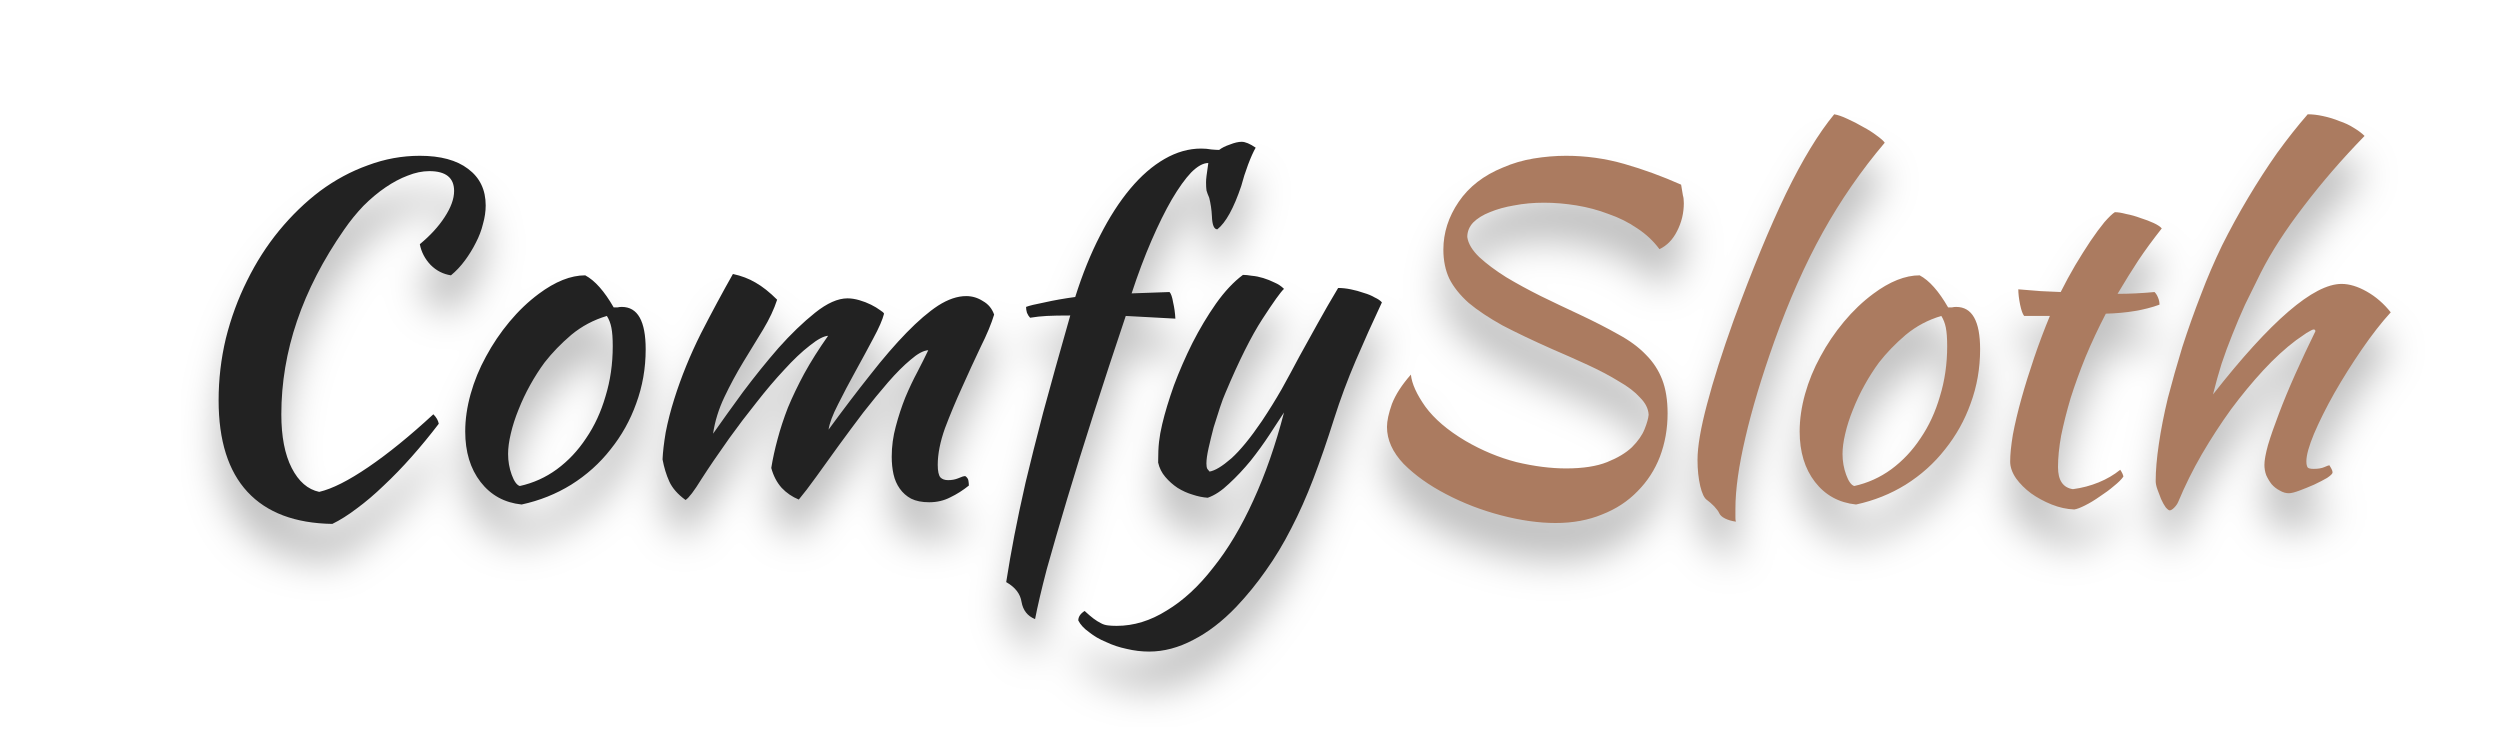
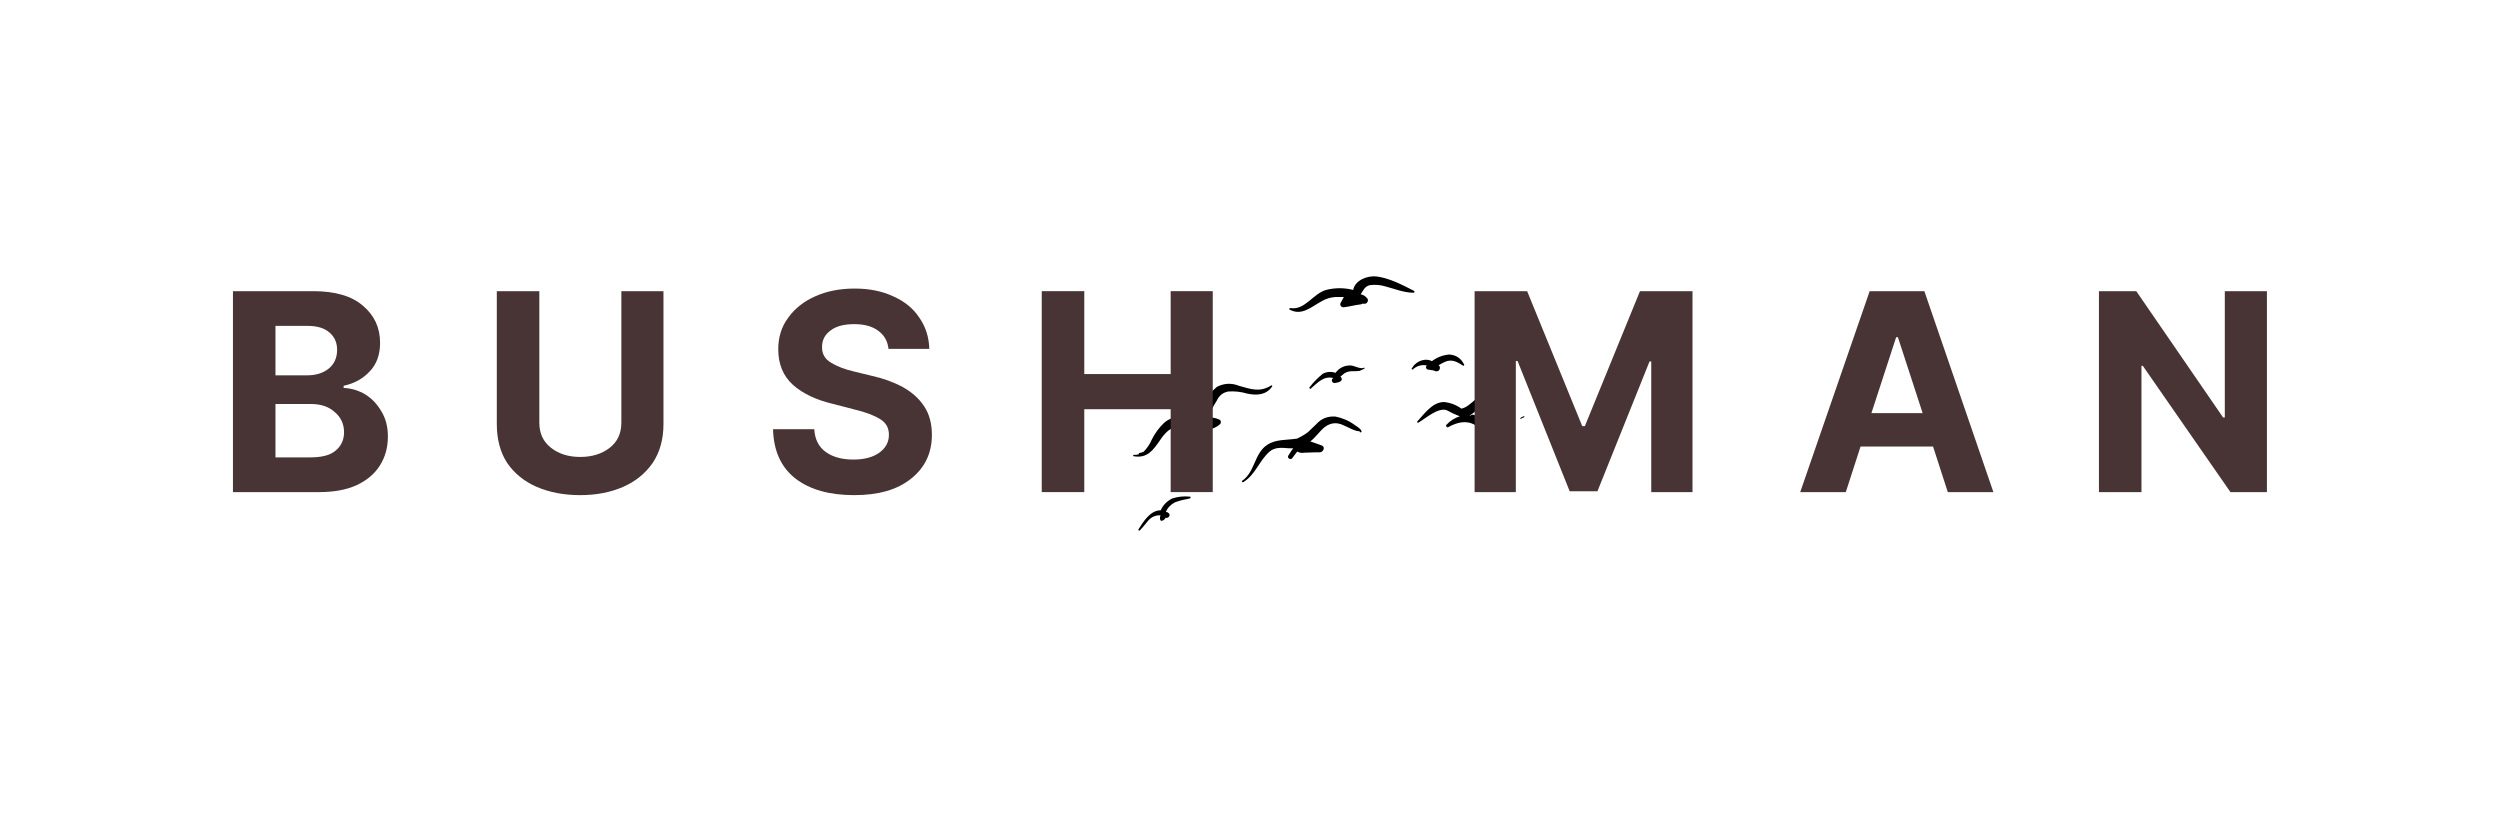
- <svg xmlns="http://www.w3.org/2000/svg" width="266" height="78" viewBox="0 0 266 78" fill="none">
-   <g filter="url(#filter0_d)">
-     <path d="M23.261 42.592C23.261 40.352 23.517 38.16 24.029 36.016C24.573 33.84 25.325 31.792 26.285 29.872C27.245 27.92 28.381 26.144 29.693 24.544C31.037 22.912 32.493 21.504 34.061 20.32C35.661 19.136 37.357 18.224 39.149 17.584C40.941 16.912 42.781 16.576 44.669 16.576C46.877 16.576 48.589 17.04 49.805 17.968C51.053 18.896 51.677 20.192 51.677 21.856C51.677 22.496 51.581 23.152 51.389 23.824C51.229 24.496 50.973 25.168 50.621 25.84C50.301 26.48 49.917 27.104 49.469 27.712C49.021 28.32 48.525 28.848 47.981 29.296C47.149 29.168 46.429 28.8 45.821 28.192C45.213 27.552 44.829 26.816 44.669 25.984C45.789 25.056 46.669 24.096 47.309 23.104C47.981 22.08 48.317 21.152 48.317 20.32C48.317 18.912 47.437 18.208 45.677 18.208C44.941 18.208 44.173 18.368 43.373 18.688C42.605 18.976 41.821 19.392 41.021 19.936C40.221 20.48 39.437 21.136 38.669 21.904C37.933 22.672 37.245 23.52 36.605 24.448C32.157 30.848 29.933 37.392 29.933 44.08C29.933 46.448 30.301 48.352 31.037 49.792C31.773 51.232 32.749 52.08 33.965 52.336C35.341 52.016 37.085 51.136 39.197 49.696C41.309 48.256 43.613 46.384 46.109 44.08C46.429 44.4 46.621 44.736 46.685 45.088C45.757 46.304 44.797 47.472 43.805 48.592C42.813 49.712 41.821 50.736 40.829 51.664C39.869 52.592 38.909 53.408 37.949 54.112C37.021 54.816 36.157 55.36 35.357 55.744C31.389 55.68 28.381 54.544 26.333 52.336C24.285 50.128 23.261 46.88 23.261 42.592ZM55.5 53.68C53.676 53.488 52.22 52.688 51.132 51.28C50.044 49.872 49.5 48.08 49.5 45.904C49.5 44.624 49.692 43.296 50.076 41.92C50.46 40.544 51.004 39.216 51.708 37.936C52.412 36.624 53.244 35.392 54.204 34.24C55.164 33.088 56.204 32.096 57.324 31.264C59.084 29.952 60.732 29.296 62.268 29.296C63.292 29.84 64.3 30.976 65.292 32.704C65.452 32.704 65.596 32.704 65.724 32.704C65.852 32.672 65.996 32.656 66.156 32.656C67.852 32.656 68.7 34.16 68.7 37.168C68.7 39.184 68.364 41.104 67.692 42.928C67.052 44.72 66.14 46.352 64.956 47.824C63.804 49.296 62.412 50.544 60.78 51.568C59.18 52.56 57.42 53.264 55.5 53.68ZM57.948 38.56C57.404 39.296 56.892 40.096 56.412 40.96C55.932 41.824 55.516 42.704 55.164 43.6C54.812 44.464 54.54 45.312 54.348 46.144C54.156 46.944 54.06 47.664 54.06 48.304C54.06 49.072 54.188 49.808 54.444 50.512C54.7 51.216 54.988 51.616 55.308 51.712C56.748 51.392 58.06 50.8 59.244 49.936C60.46 49.04 61.5 47.936 62.364 46.624C63.26 45.312 63.948 43.824 64.428 42.16C64.94 40.496 65.196 38.72 65.196 36.832C65.196 36 65.148 35.344 65.052 34.864C64.956 34.384 64.796 33.968 64.572 33.616C63.164 34.032 61.9 34.704 60.78 35.632C59.692 36.56 58.748 37.536 57.948 38.56ZM98.767 37.264C98.255 37.296 97.631 37.632 96.895 38.272C96.159 38.88 95.359 39.68 94.495 40.672C93.663 41.632 92.783 42.704 91.855 43.888C90.959 45.072 90.079 46.256 89.215 47.44C88.383 48.592 87.599 49.68 86.863 50.704C86.127 51.728 85.503 52.544 84.991 53.152C84.287 52.864 83.679 52.448 83.167 51.904C82.655 51.328 82.287 50.624 82.063 49.792C82.223 48.8 82.447 47.776 82.735 46.72C83.023 45.632 83.391 44.512 83.839 43.36C84.319 42.208 84.895 41.008 85.567 39.76C86.271 38.48 87.119 37.136 88.111 35.728C87.631 35.76 86.975 36.112 86.143 36.784C85.311 37.424 84.415 38.272 83.455 39.328C82.495 40.352 81.503 41.52 80.479 42.832C79.455 44.112 78.495 45.376 77.599 46.624C76.415 48.288 75.423 49.744 74.623 50.992C73.855 52.24 73.295 52.976 72.943 53.2C72.111 52.592 71.535 51.936 71.215 51.232C70.895 50.528 70.655 49.744 70.495 48.88C70.527 48.112 70.639 47.152 70.831 46C71.055 44.848 71.359 43.664 71.743 42.448C72.479 40.112 73.423 37.792 74.575 35.488C75.759 33.184 76.895 31.072 77.983 29.152C78.879 29.344 79.679 29.648 80.383 30.064C81.119 30.48 81.887 31.088 82.687 31.888C82.367 32.88 81.871 33.936 81.199 35.056C80.527 36.144 79.823 37.296 79.087 38.512C78.351 39.728 77.679 40.976 77.071 42.256C76.463 43.536 76.063 44.832 75.871 46.144C76.767 44.864 77.823 43.392 79.039 41.728C80.287 40.064 81.551 38.496 82.831 37.024C84.143 35.552 85.439 34.304 86.719 33.28C87.999 32.256 89.151 31.744 90.175 31.744C90.559 31.744 90.975 31.808 91.423 31.936C91.871 32.064 92.287 32.224 92.671 32.416C93.055 32.608 93.375 32.8 93.631 32.992C93.887 33.152 94.031 33.28 94.063 33.376C93.903 34.016 93.519 34.896 92.911 36.016C92.335 37.104 91.711 38.256 91.039 39.472C90.367 40.688 89.743 41.872 89.167 43.024C88.591 44.144 88.255 45.04 88.159 45.712C89.727 43.568 91.199 41.632 92.575 39.904C93.951 38.144 95.247 36.64 96.463 35.392C97.679 34.144 98.799 33.184 99.823 32.512C100.879 31.84 101.871 31.504 102.799 31.504C103.439 31.504 104.031 31.68 104.575 32.032C105.151 32.352 105.551 32.832 105.775 33.472C105.487 34.432 105.007 35.584 104.335 36.928C103.695 38.272 103.039 39.696 102.367 41.2C101.695 42.672 101.087 44.128 100.543 45.568C100.031 47.008 99.775 48.304 99.775 49.456C99.775 50.128 99.871 50.576 100.063 50.8C100.255 50.992 100.527 51.088 100.879 51.088C101.263 51.088 101.615 51.024 101.935 50.896C102.287 50.736 102.543 50.656 102.703 50.656C102.895 50.784 103.007 50.944 103.039 51.136C103.071 51.328 103.087 51.504 103.087 51.664C102.447 52.176 101.791 52.592 101.119 52.912C100.447 53.264 99.695 53.44 98.863 53.44C98.095 53.44 97.455 53.312 96.943 53.056C96.463 52.8 96.063 52.448 95.743 52C95.423 51.552 95.199 51.04 95.071 50.464C94.943 49.888 94.879 49.264 94.879 48.592C94.879 47.504 95.023 46.432 95.311 45.376C95.599 44.288 95.935 43.264 96.319 42.304C96.735 41.312 97.167 40.4 97.615 39.568C98.063 38.704 98.447 37.936 98.767 37.264ZM110.132 65.872C109.332 65.552 108.852 64.944 108.692 64.048C108.564 63.184 108.02 62.48 107.06 61.936C107.316 60.304 107.604 58.656 107.924 56.992C108.244 55.328 108.644 53.44 109.124 51.328C109.636 49.184 110.26 46.704 110.996 43.888C111.764 41.04 112.724 37.6 113.876 33.568C112.82 33.568 111.988 33.584 111.38 33.616C110.772 33.648 110.18 33.712 109.604 33.808C109.476 33.68 109.364 33.504 109.268 33.28C109.204 33.056 109.172 32.848 109.172 32.656C109.492 32.528 110.148 32.368 111.14 32.176C112.132 31.952 113.22 31.76 114.404 31.6C115.172 29.168 116.052 26.992 117.044 25.072C118.036 23.12 119.108 21.456 120.26 20.08C121.412 18.704 122.628 17.648 123.908 16.912C125.188 16.176 126.484 15.808 127.796 15.808C128.18 15.808 128.548 15.84 128.9 15.904C129.252 15.936 129.524 15.952 129.716 15.952C130.004 15.728 130.388 15.536 130.868 15.376C131.348 15.184 131.764 15.088 132.116 15.088C132.5 15.088 132.996 15.296 133.604 15.712C133.348 16.16 133.076 16.768 132.788 17.536C132.5 18.304 132.26 19.056 132.068 19.792C131.268 22.16 130.42 23.696 129.524 24.4C129.172 24.4 128.98 23.936 128.948 23.008C128.916 22.336 128.82 21.68 128.66 21.04C128.532 20.752 128.436 20.496 128.372 20.272C128.34 20.048 128.324 19.76 128.324 19.408C128.324 19.216 128.34 18.992 128.372 18.736C128.404 18.448 128.468 17.984 128.564 17.344C128.02 17.344 127.412 17.68 126.74 18.352C126.1 19.024 125.412 19.984 124.676 21.232C123.972 22.448 123.252 23.904 122.516 25.6C121.78 27.296 121.076 29.168 120.404 31.216L124.436 31.072C124.596 31.232 124.724 31.6 124.82 32.176C124.948 32.72 125.028 33.296 125.06 33.904L119.78 33.616C118.564 37.232 117.428 40.688 116.372 43.984C115.316 47.28 114.372 50.32 113.54 53.104C112.708 55.888 111.988 58.368 111.38 60.544C110.804 62.752 110.388 64.528 110.132 65.872ZM141.946 44.56C141.21 46.896 140.474 49.024 139.738 50.944C139.002 52.864 138.218 54.624 137.386 56.224C136.554 57.856 135.658 59.344 134.698 60.688C133.738 62.064 132.682 63.36 131.53 64.576C130.058 66.112 128.538 67.28 126.97 68.08C125.402 68.912 123.834 69.328 122.266 69.328C121.466 69.328 120.666 69.232 119.866 69.04C119.098 68.88 118.378 68.64 117.706 68.32C117.002 68.032 116.394 67.68 115.882 67.264C115.338 66.88 114.954 66.464 114.73 66.016C114.73 65.632 114.954 65.296 115.402 65.008C115.786 65.36 116.106 65.632 116.362 65.824C116.618 66.016 116.874 66.176 117.13 66.304C117.354 66.432 117.61 66.512 117.898 66.544C118.154 66.576 118.458 66.592 118.81 66.592C120.634 66.592 122.41 66.048 124.138 64.96C125.898 63.904 127.546 62.384 129.082 60.4C130.65 58.448 132.074 56.064 133.354 53.248C134.634 50.464 135.722 47.344 136.618 43.888C136.202 44.528 135.69 45.312 135.082 46.24C134.474 47.168 133.802 48.096 133.066 49.024C132.33 49.92 131.562 50.736 130.762 51.472C129.994 52.208 129.242 52.704 128.506 52.96C127.994 52.928 127.45 52.816 126.874 52.624C126.33 52.464 125.802 52.224 125.29 51.904C124.81 51.584 124.378 51.2 123.994 50.752C123.61 50.304 123.354 49.792 123.226 49.216C123.226 48.288 123.258 47.552 123.322 47.008C123.386 46.432 123.498 45.808 123.658 45.136C123.946 43.92 124.362 42.544 124.906 41.008C125.482 39.472 126.138 37.968 126.874 36.496C127.642 34.992 128.474 33.6 129.37 32.32C130.298 31.008 131.258 29.984 132.25 29.248C132.506 29.248 132.826 29.28 133.21 29.344C133.594 29.376 133.994 29.456 134.41 29.584C134.826 29.712 135.226 29.872 135.61 30.064C135.994 30.224 136.33 30.448 136.618 30.736C136.266 31.056 135.498 32.128 134.314 33.952C133.13 35.776 131.818 38.4 130.378 41.824C130.218 42.176 130.026 42.688 129.802 43.36C129.578 44.032 129.354 44.736 129.13 45.472C128.938 46.208 128.762 46.928 128.602 47.632C128.442 48.336 128.362 48.896 128.362 49.312C128.362 49.568 128.394 49.76 128.458 49.888C128.554 50.016 128.634 50.112 128.698 50.176C129.274 50.08 130.042 49.616 131.002 48.784C131.962 47.92 133.05 46.592 134.266 44.8C135.034 43.648 135.738 42.512 136.378 41.392C137.018 40.24 137.642 39.088 138.25 37.936C138.89 36.784 139.546 35.6 140.218 34.384C140.89 33.168 141.61 31.92 142.378 30.64C142.794 30.64 143.242 30.688 143.722 30.784C144.202 30.88 144.666 31.008 145.114 31.168C145.562 31.296 145.946 31.456 146.266 31.648C146.618 31.808 146.874 31.984 147.034 32.176C146.042 34.288 145.114 36.352 144.25 38.368C143.386 40.384 142.618 42.448 141.946 44.56Z" fill="#222222" />
-     <path d="M178.871 19.648C178.967 20.192 179.031 20.576 179.063 20.8C179.127 20.992 179.159 21.264 179.159 21.616C179.159 22.672 178.919 23.664 178.439 24.592C177.991 25.488 177.367 26.128 176.567 26.512C175.927 25.648 175.143 24.912 174.215 24.304C173.287 23.664 172.263 23.152 171.143 22.768C170.055 22.352 168.919 22.048 167.735 21.856C166.551 21.664 165.399 21.568 164.279 21.568C163.159 21.568 162.103 21.664 161.111 21.856C160.151 22.016 159.287 22.256 158.519 22.576C157.783 22.864 157.191 23.232 156.743 23.68C156.327 24.128 156.119 24.64 156.119 25.216C156.215 25.92 156.647 26.64 157.415 27.376C158.183 28.08 159.127 28.784 160.247 29.488C161.367 30.16 162.599 30.832 163.943 31.504C165.319 32.176 166.663 32.816 167.975 33.424C169.607 34.192 171.015 34.912 172.199 35.584C173.383 36.224 174.359 36.944 175.127 37.744C175.895 38.512 176.471 39.392 176.855 40.384C177.239 41.376 177.431 42.576 177.431 43.984C177.431 45.616 177.159 47.152 176.615 48.592C176.071 50 175.271 51.232 174.215 52.288C173.191 53.344 171.943 54.16 170.471 54.736C168.999 55.344 167.351 55.648 165.527 55.648C163.735 55.648 161.799 55.376 159.719 54.832C157.639 54.288 155.687 53.536 153.863 52.576C152.071 51.648 150.567 50.576 149.351 49.36C148.167 48.112 147.575 46.8 147.575 45.424C147.575 44.784 147.751 43.968 148.103 42.976C148.487 41.984 149.159 40.944 150.119 39.856C150.215 40.816 150.727 41.952 151.655 43.264C152.615 44.576 154.039 45.792 155.927 46.912C157.687 47.936 159.495 48.688 161.351 49.168C163.239 49.616 164.999 49.84 166.631 49.84C168.423 49.84 169.879 49.616 170.999 49.168C172.119 48.72 172.999 48.192 173.639 47.584C174.279 46.944 174.727 46.304 174.983 45.664C175.239 45.024 175.383 44.512 175.415 44.128C175.383 43.488 175.079 42.88 174.503 42.304C173.959 41.696 173.207 41.12 172.247 40.576C171.319 40 170.231 39.424 168.983 38.848C167.735 38.272 166.439 37.696 165.095 37.12C163.079 36.224 161.335 35.392 159.863 34.624C158.423 33.824 157.223 33.024 156.263 32.224C155.335 31.392 154.647 30.528 154.199 29.632C153.783 28.736 153.575 27.712 153.575 26.56C153.575 24.768 154.119 23.072 155.207 21.472C156.295 19.872 157.863 18.656 159.911 17.824C160.935 17.376 162.023 17.056 163.175 16.864C164.359 16.672 165.511 16.576 166.631 16.576C168.743 16.576 170.807 16.864 172.823 17.44C174.839 18.016 176.855 18.752 178.871 19.648ZM180.616 48.928C180.616 47.52 180.952 45.552 181.624 43.024C182.296 40.464 183.24 37.488 184.456 34.096C186.44 28.688 188.296 24.192 190.024 20.608C191.784 16.992 193.496 14.176 195.16 12.16C195.544 12.224 196.008 12.384 196.552 12.64C197.128 12.896 197.688 13.184 198.232 13.504C198.776 13.792 199.256 14.096 199.672 14.416C200.12 14.736 200.408 14.992 200.536 15.184C198.04 18.128 195.848 21.296 193.96 24.688C192.072 28.08 190.344 31.968 188.776 36.352C187.432 40.128 186.408 43.536 185.704 46.576C185 49.584 184.648 52.096 184.648 54.112C184.648 54.656 184.648 54.992 184.648 55.12C184.648 55.248 184.664 55.376 184.696 55.504C184.248 55.44 183.864 55.328 183.544 55.168C183.224 55.008 183.016 54.816 182.92 54.592C182.856 54.432 182.68 54.192 182.392 53.872C182.104 53.584 181.848 53.36 181.624 53.2C181.336 53.008 181.096 52.512 180.904 51.712C180.712 50.88 180.616 49.952 180.616 48.928ZM197.484 53.68C195.66 53.488 194.204 52.688 193.116 51.28C192.028 49.872 191.484 48.08 191.484 45.904C191.484 44.624 191.676 43.296 192.06 41.92C192.444 40.544 192.988 39.216 193.692 37.936C194.396 36.624 195.228 35.392 196.188 34.24C197.148 33.088 198.188 32.096 199.308 31.264C201.068 29.952 202.716 29.296 204.252 29.296C205.276 29.84 206.284 30.976 207.276 32.704C207.436 32.704 207.58 32.704 207.708 32.704C207.836 32.672 207.98 32.656 208.14 32.656C209.836 32.656 210.684 34.16 210.684 37.168C210.684 39.184 210.348 41.104 209.676 42.928C209.036 44.72 208.124 46.352 206.94 47.824C205.788 49.296 204.396 50.544 202.764 51.568C201.164 52.56 199.404 53.264 197.484 53.68ZM199.932 38.56C199.388 39.296 198.876 40.096 198.396 40.96C197.916 41.824 197.5 42.704 197.148 43.6C196.796 44.464 196.524 45.312 196.332 46.144C196.14 46.944 196.044 47.664 196.044 48.304C196.044 49.072 196.172 49.808 196.428 50.512C196.684 51.216 196.972 51.616 197.292 51.712C198.732 51.392 200.044 50.8 201.228 49.936C202.444 49.04 203.484 47.936 204.348 46.624C205.244 45.312 205.932 43.824 206.412 42.16C206.924 40.496 207.18 38.72 207.18 36.832C207.18 36 207.132 35.344 207.036 34.864C206.94 34.384 206.78 33.968 206.556 33.616C205.148 34.032 203.884 34.704 202.764 35.632C201.676 36.56 200.732 37.536 199.932 38.56ZM215.371 33.616C215.211 33.424 215.067 33.024 214.939 32.416C214.811 31.776 214.747 31.232 214.747 30.784C215.579 30.848 216.379 30.912 217.147 30.976C217.915 31.008 218.619 31.04 219.259 31.072C219.739 30.112 220.251 29.168 220.795 28.24C221.371 27.28 221.915 26.416 222.427 25.648C222.971 24.848 223.467 24.176 223.915 23.632C224.395 23.088 224.763 22.736 225.019 22.576C225.339 22.576 225.739 22.64 226.219 22.768C226.731 22.864 227.243 23.008 227.755 23.2C228.267 23.36 228.731 23.536 229.147 23.728C229.563 23.92 229.851 24.112 230.011 24.304C229.051 25.52 228.219 26.656 227.515 27.712C226.843 28.736 226.107 29.92 225.307 31.264C225.947 31.264 226.587 31.248 227.227 31.216C227.899 31.184 228.571 31.136 229.243 31.072C229.403 31.232 229.531 31.44 229.627 31.696C229.723 31.92 229.771 32.16 229.771 32.416C228.203 32.992 226.299 33.312 224.059 33.376C223.259 34.912 222.539 36.448 221.899 37.984C221.291 39.488 220.763 40.944 220.315 42.352C219.899 43.76 219.563 45.088 219.307 46.336C219.083 47.584 218.971 48.704 218.971 49.696C218.971 51.104 219.499 51.888 220.555 52.048C221.515 51.92 222.427 51.68 223.291 51.328C224.155 50.976 224.923 50.528 225.595 49.984C225.787 50.272 225.899 50.512 225.931 50.704C225.739 50.992 225.403 51.328 224.923 51.712C224.475 52.096 223.979 52.464 223.435 52.816C222.891 53.2 222.363 53.52 221.851 53.776C221.339 54.032 220.955 54.176 220.699 54.208C219.899 54.176 219.099 54 218.299 53.68C217.499 53.36 216.763 52.96 216.091 52.48C215.451 52 214.923 51.472 214.507 50.896C214.091 50.288 213.883 49.696 213.883 49.12C213.883 48.352 213.979 47.392 214.171 46.24C214.395 45.056 214.699 43.776 215.083 42.4C215.467 41.024 215.915 39.584 216.427 38.08C216.939 36.576 217.499 35.088 218.107 33.616H215.371ZM229.366 51.184C229.366 50.064 229.478 48.752 229.702 47.248C229.926 45.712 230.246 44.08 230.662 42.352C231.11 40.624 231.622 38.816 232.198 36.928C232.806 35.04 233.478 33.152 234.214 31.264C234.854 29.568 235.59 27.856 236.422 26.128C237.286 24.4 238.214 22.704 239.206 21.04C240.198 19.376 241.222 17.792 242.278 16.288C243.366 14.784 244.454 13.408 245.542 12.16C246.054 12.16 246.598 12.224 247.174 12.352C247.782 12.48 248.358 12.656 248.902 12.88C249.478 13.072 249.99 13.312 250.438 13.6C250.918 13.888 251.302 14.176 251.59 14.464C249.19 16.928 247.03 19.424 245.11 21.952C243.19 24.448 241.67 26.8 240.55 29.008C239.942 30.224 239.382 31.36 238.87 32.416C238.39 33.472 237.942 34.528 237.526 35.584C237.11 36.608 236.726 37.648 236.374 38.704C236.054 39.728 235.75 40.816 235.462 41.968C241.606 34.128 246.166 30.208 249.142 30.208C249.974 30.208 250.87 30.48 251.83 31.024C252.79 31.568 253.638 32.304 254.374 33.232C253.382 34.32 252.358 35.632 251.302 37.168C250.246 38.704 249.27 40.256 248.374 41.824C247.51 43.36 246.79 44.8 246.214 46.144C245.67 47.456 245.398 48.432 245.398 49.072C245.398 49.392 245.446 49.616 245.542 49.744C245.638 49.84 245.846 49.888 246.166 49.888C246.646 49.888 247.03 49.824 247.318 49.696C247.606 49.568 247.782 49.504 247.846 49.504C248.006 49.76 248.102 49.936 248.134 50.032C248.166 50.128 248.182 50.208 248.182 50.272C248.182 50.4 247.99 50.592 247.606 50.848C247.222 51.072 246.758 51.312 246.214 51.568C245.702 51.792 245.19 52 244.678 52.192C244.166 52.384 243.782 52.48 243.526 52.48C243.206 52.48 242.886 52.384 242.566 52.192C242.246 52.032 241.958 51.808 241.702 51.52C241.478 51.232 241.286 50.912 241.126 50.56C240.998 50.208 240.934 49.84 240.934 49.456C240.934 48.976 241.062 48.272 241.318 47.344C241.606 46.384 241.99 45.28 242.47 44.032C242.95 42.752 243.526 41.36 244.198 39.856C244.87 38.352 245.59 36.816 246.358 35.248C246.358 35.12 246.294 35.056 246.166 35.056C246.07 35.056 245.814 35.184 245.398 35.44C245.014 35.696 244.646 35.952 244.294 36.208C243.142 37.072 241.974 38.144 240.79 39.424C239.638 40.672 238.502 42.048 237.382 43.552C236.294 45.056 235.254 46.656 234.262 48.352C233.302 50.016 232.47 51.696 231.766 53.392C231.67 53.616 231.526 53.824 231.334 54.016C231.142 54.208 230.982 54.304 230.854 54.304C230.758 54.304 230.614 54.192 230.422 53.968C230.262 53.744 230.102 53.456 229.942 53.104C229.814 52.784 229.686 52.448 229.558 52.096C229.43 51.744 229.366 51.44 229.366 51.184Z" fill="#AB7B60" />
+ <svg xmlns="http://www.w3.org/2000/svg" xmlns:xlink="http://www.w3.org/1999/xlink" width="90" viewBox="0 0 90 30" height="30" version="1.0">
+   <defs>
+     <g id="f">
+       <path d="M 0.625 0 L 0.625 -7.234 L 3.516 -7.234 C 4.316 -7.234 4.914 -7.055 5.312 -6.703 C 5.719 -6.359 5.922 -5.914 5.922 -5.375 C 5.922 -4.945 5.797 -4.602 5.547 -4.344 C 5.305 -4.082 4.992 -3.91 4.609 -3.828 L 4.609 -3.75 C 4.891 -3.738 5.148 -3.66 5.391 -3.516 C 5.629 -3.367 5.82 -3.164 5.969 -2.906 C 6.125 -2.656 6.203 -2.352 6.203 -2 C 6.203 -1.613 6.109 -1.27 5.922 -0.969 C 5.734 -0.664 5.453 -0.426 5.078 -0.25 C 4.711 -0.082 4.258 0 3.719 0 Z M 2.156 -1.25 L 3.406 -1.25 C 3.832 -1.25 4.141 -1.332 4.328 -1.5 C 4.523 -1.664 4.625 -1.883 4.625 -2.156 C 4.625 -2.445 4.516 -2.688 4.297 -2.875 C 4.086 -3.07 3.801 -3.172 3.438 -3.172 L 2.156 -3.172 Z M 2.156 -4.203 L 3.281 -4.203 C 3.602 -4.203 3.863 -4.281 4.062 -4.438 C 4.27 -4.602 4.375 -4.832 4.375 -5.125 C 4.375 -5.383 4.281 -5.594 4.094 -5.75 C 3.914 -5.906 3.656 -5.984 3.312 -5.984 L 2.156 -5.984 Z M 2.156 -4.203" />
+     </g>
+     <g id="g">
+       <path d="M 5.109 -7.234 L 6.625 -7.234 L 6.625 -2.453 C 6.625 -1.898 6.492 -1.43 6.234 -1.047 C 5.973 -0.672 5.617 -0.383 5.172 -0.188 C 4.723 0.008 4.207 0.109 3.625 0.109 C 3.039 0.109 2.52 0.008 2.062 -0.188 C 1.613 -0.383 1.258 -0.672 1 -1.047 C 0.75 -1.43 0.625 -1.898 0.625 -2.453 L 0.625 -7.234 L 2.156 -7.234 L 2.156 -2.5 C 2.156 -2.113 2.297 -1.812 2.578 -1.594 C 2.859 -1.375 3.207 -1.266 3.625 -1.266 C 4.051 -1.266 4.406 -1.375 4.688 -1.594 C 4.969 -1.812 5.109 -2.113 5.109 -2.5 Z M 5.109 -7.234" />
+     </g>
+     <g id="h">
+       <path d="M 4.547 -5.156 C 4.516 -5.438 4.391 -5.656 4.172 -5.812 C 3.961 -5.969 3.676 -6.047 3.312 -6.047 C 2.938 -6.047 2.648 -5.969 2.453 -5.812 C 2.254 -5.664 2.156 -5.473 2.156 -5.234 C 2.145 -4.984 2.254 -4.789 2.484 -4.656 C 2.711 -4.52 2.984 -4.414 3.297 -4.344 L 3.938 -4.188 C 4.363 -4.094 4.738 -3.957 5.062 -3.781 C 5.383 -3.602 5.641 -3.375 5.828 -3.094 C 6.016 -2.812 6.109 -2.469 6.109 -2.062 C 6.109 -1.406 5.859 -0.879 5.359 -0.484 C 4.867 -0.086 4.188 0.109 3.312 0.109 C 2.426 0.109 1.723 -0.086 1.203 -0.484 C 0.68 -0.891 0.41 -1.484 0.391 -2.266 L 1.875 -2.266 C 1.895 -1.898 2.035 -1.625 2.297 -1.438 C 2.555 -1.258 2.883 -1.172 3.281 -1.172 C 3.676 -1.172 3.988 -1.254 4.219 -1.422 C 4.445 -1.586 4.562 -1.801 4.562 -2.062 C 4.562 -2.312 4.457 -2.5 4.25 -2.625 C 4.039 -2.758 3.738 -2.875 3.344 -2.969 L 2.562 -3.172 C 1.945 -3.316 1.461 -3.547 1.109 -3.859 C 0.754 -4.18 0.578 -4.609 0.578 -5.141 C 0.578 -5.578 0.695 -5.957 0.938 -6.281 C 1.176 -6.613 1.5 -6.867 1.906 -7.047 C 2.32 -7.234 2.797 -7.328 3.328 -7.328 C 3.859 -7.328 4.32 -7.234 4.719 -7.047 C 5.125 -6.867 5.438 -6.613 5.656 -6.281 C 5.883 -5.957 6.004 -5.582 6.016 -5.156 Z M 4.547 -5.156" />
+     </g>
+     <g id="i">
+       <path d="M 0.625 0 L 0.625 -7.234 L 2.156 -7.234 L 2.156 -4.25 L 5.266 -4.25 L 5.266 -7.234 L 6.781 -7.234 L 6.781 0 L 5.266 0 L 5.266 -2.984 L 2.156 -2.984 L 2.156 0 Z M 0.625 0" />
+     </g>
+     <g id="k">
+       <path d="M 0.625 -7.234 L 2.516 -7.234 L 4.5 -2.375 L 4.594 -2.375 L 6.578 -7.234 L 8.469 -7.234 L 8.469 0 L 6.984 0 L 6.984 -4.703 L 6.922 -4.703 L 5.047 -0.031 L 4.047 -0.031 L 2.172 -4.719 L 2.109 -4.719 L 2.109 0 L 0.625 0 Z M 0.625 -7.234" />
+     </g>
+     <g id="l">
+       <path d="M 1.875 0 L 0.234 0 L 2.734 -7.234 L 4.703 -7.234 L 7.188 0 L 5.547 0 L 5.016 -1.641 L 2.406 -1.641 Z M 2.797 -2.844 L 4.641 -2.844 L 3.75 -5.578 L 3.688 -5.578 Z M 2.797 -2.844" />
+     </g>
+     <g id="m">
+       <path d="M 6.672 -7.234 L 6.672 0 L 5.359 0 L 2.203 -4.547 L 2.156 -4.547 L 2.156 0 L 0.625 0 L 0.625 -7.234 L 1.969 -7.234 L 5.094 -2.688 L 5.156 -2.688 L 5.156 -7.234 Z M 6.672 -7.234" />
+     </g>
+     <clipPath id="a">
+       <path d="M 40.793 13 L 46 13 L 46 17 L 40.793 17 Z M 40.793 13" />
+     </clipPath>
+     <clipPath id="b">
+       <path d="M 40.793 17 L 43 17 L 43 19.102 L 40.793 19.102 Z M 40.793 17" />
+     </clipPath>
+     <clipPath id="c">
+       <path d="M 54 14 L 54.895 14 L 54.895 16 L 54 16 Z M 54 14" />
+     </clipPath>
+     <clipPath id="d">
+       <path d="M 51 14 L 54.895 14 L 54.895 16 L 51 16 Z M 51 14" />
+     </clipPath>
+     <clipPath id="e">
+       <path d="M 46 9.906 L 51 9.906 L 51 12 L 46 12 Z M 46 9.906" />
+     </clipPath>
+   </defs>
+   <g clip-path="url(#a)">
+     <path d="M 45.758 13.879 C 45.352 14.133 45.035 14.008 44.609 13.891 C 44.34 13.781 44.07 13.793 43.809 13.926 C 43.605 14.098 43.441 14.301 43.324 14.543 C 43.258 14.648 43.191 14.754 43.125 14.855 C 43.094 14.91 43.047 14.953 42.992 14.98 C 42.961 14.984 42.934 14.996 42.914 15.02 C 42.762 15.008 42.609 15.008 42.457 15.02 C 42.238 15.016 42.051 15.09 41.891 15.238 C 41.715 15.41 41.574 15.605 41.465 15.824 C 41.395 15.988 41.297 16.133 41.172 16.262 C 41.121 16.285 41.07 16.301 41.016 16.309 C 41.008 16.312 41 16.316 40.996 16.328 C 40.992 16.336 40.996 16.344 41 16.352 C 40.941 16.371 40.883 16.379 40.82 16.375 C 40.801 16.375 40.793 16.383 40.793 16.402 C 40.793 16.418 40.801 16.426 40.82 16.426 C 41.301 16.504 41.508 16.215 41.766 15.84 C 41.922 15.609 42.145 15.348 42.445 15.359 C 42.625 15.395 42.801 15.402 42.98 15.387 C 42.91 15.562 42.879 15.742 42.895 15.93 C 42.895 15.961 42.941 15.961 42.949 15.93 C 42.957 15.895 42.965 15.859 42.977 15.824 C 42.977 15.824 42.984 15.824 42.988 15.812 C 43.152 15.516 43.578 15.508 43.84 15.336 C 43.855 15.328 43.867 15.316 43.875 15.301 C 43.918 15.285 43.945 15.254 43.949 15.211 C 43.957 15.164 43.938 15.129 43.898 15.105 C 43.75 15.035 43.594 15.016 43.43 15.043 C 43.574 14.848 43.68 14.613 43.809 14.414 C 43.891 14.238 44.027 14.129 44.219 14.094 C 44.449 14.078 44.672 14.102 44.891 14.168 C 45.23 14.242 45.582 14.227 45.793 13.918 C 45.805 13.906 45.809 13.895 45.797 13.883 C 45.785 13.867 45.77 13.867 45.758 13.879 Z M 43.18 15.434 L 43.195 15.414 L 43.211 15.398 L 43.211 15.41 Z M 43.18 15.434" />
  </g>
-   <defs>
-     <filter id="filter0_d" x="19.261" y="12.16" width="239.113" height="65.168" filterUnits="userSpaceOnUse" color-interpolation-filters="sRGB">
-       <feFlood flood-opacity="0" result="BackgroundImageFix" />
-       <feColorMatrix in="SourceAlpha" type="matrix" values="0 0 0 0 0 0 0 0 0 0 0 0 0 0 0 0 0 0 127 0" />
-       <feOffset dy="4" />
-       <feGaussianBlur stdDeviation="2" />
-       <feColorMatrix type="matrix" values="0 0 0 0 0 0 0 0 0 0 0 0 0 0 0 0 0 0 0.25 0" />
-       <feBlend mode="normal" in2="BackgroundImageFix" result="effect1_dropShadow" />
-       <feBlend mode="normal" in="SourceGraphic" in2="effect1_dropShadow" result="shape" />
-     </filter>
-   </defs>
+   <path d="M 48.777 15.305 C 48.566 15.148 48.332 15.047 48.074 14.996 C 47.801 14.977 47.57 15.066 47.383 15.273 C 47.281 15.363 47.188 15.469 47.09 15.555 C 46.969 15.645 46.836 15.723 46.699 15.789 C 46.336 15.848 45.941 15.805 45.629 16.008 C 45.152 16.312 45.184 16.988 44.723 17.305 C 44.688 17.328 44.723 17.379 44.762 17.355 C 45.199 17.086 45.328 16.59 45.699 16.262 C 45.895 16.09 46.145 16.117 46.383 16.137 C 46.438 16.141 46.496 16.141 46.555 16.137 C 46.496 16.223 46.434 16.309 46.379 16.402 C 46.324 16.492 46.469 16.574 46.523 16.492 C 46.578 16.41 46.641 16.336 46.699 16.258 C 46.781 16.301 46.867 16.312 46.957 16.297 C 47.141 16.297 47.32 16.277 47.504 16.285 C 47.637 16.285 47.73 16.09 47.578 16.035 C 47.422 15.984 47.305 15.93 47.172 15.891 C 47.367 15.738 47.531 15.496 47.695 15.371 C 47.906 15.215 48.129 15.195 48.363 15.309 C 48.473 15.348 48.848 15.57 48.965 15.516 C 48.945 15.52 48.941 15.531 48.949 15.551 C 48.953 15.566 48.965 15.57 48.984 15.562 L 48.996 15.562 C 49.008 15.559 49.012 15.555 49.016 15.543 C 49.02 15.449 48.836 15.348 48.777 15.305 Z M 48.777 15.305" />
+   <path d="M 49.109 13.238 C 48.957 13.301 48.766 13.156 48.605 13.156 C 48.387 13.156 48.211 13.246 48.078 13.422 C 47.918 13.367 47.766 13.379 47.617 13.457 C 47.441 13.602 47.281 13.762 47.145 13.941 C 47.117 13.969 47.16 14.016 47.191 13.988 C 47.438 13.773 47.656 13.523 48 13.609 C 47.988 13.617 47.977 13.625 47.965 13.637 C 47.941 13.668 47.941 13.703 47.957 13.738 C 47.977 13.773 48.008 13.789 48.047 13.789 C 48.133 13.777 48.355 13.746 48.293 13.605 C 48.281 13.586 48.27 13.57 48.254 13.559 C 48.301 13.52 48.348 13.477 48.402 13.438 C 48.492 13.383 48.594 13.359 48.699 13.363 C 48.781 13.363 48.859 13.363 48.941 13.352 C 49.004 13.332 49.062 13.301 49.121 13.266 C 49.141 13.258 49.129 13.23 49.109 13.238 Z M 48.129 13.73 C 48.137 13.734 48.145 13.742 48.152 13.746 Z M 48.129 13.73" />
+   <g clip-path="url(#b)">
+     <path d="M 42.836 17.879 C 42.617 17.855 42.406 17.879 42.199 17.945 C 42.012 18.039 41.871 18.18 41.785 18.371 C 41.414 18.371 41.172 18.762 40.988 19.051 C 40.977 19.066 40.977 19.082 40.992 19.094 C 41.008 19.109 41.023 19.105 41.039 19.09 C 41.152 18.973 41.246 18.844 41.352 18.723 C 41.469 18.602 41.609 18.543 41.781 18.551 L 41.773 18.566 C 41.758 18.602 41.754 18.641 41.762 18.676 C 41.754 18.723 41.805 18.777 41.848 18.738 C 41.871 18.738 41.895 18.727 41.91 18.707 L 41.969 18.637 C 42.059 18.676 42.164 18.539 42.066 18.469 C 42.039 18.441 42.004 18.43 41.969 18.434 C 42.035 18.277 42.148 18.16 42.301 18.082 C 42.473 18.02 42.652 17.977 42.832 17.945 C 42.867 17.938 42.879 17.879 42.836 17.879 Z M 42.836 17.879" />
+   </g>
+   <g clip-path="url(#c)">
+     <path d="M 54.855 14.984 C 54.809 15 54.77 15.023 54.73 15.051 C 54.723 15.051 54.719 15.074 54.73 15.074 C 54.781 15.074 54.809 15.039 54.855 15.027 C 54.902 15.016 54.879 14.98 54.855 14.984 Z M 54.855 14.984" />
+   </g>
+   <g clip-path="url(#d)">
+     <path d="M 54.34 15.043 C 54.176 14.715 54.004 14.246 53.586 14.203 C 53.172 14.156 52.977 14.637 52.609 14.711 C 52.422 14.574 52.215 14.496 51.984 14.473 C 51.566 14.473 51.273 14.902 51.023 15.172 C 50.996 15.195 51.035 15.227 51.062 15.215 C 51.312 15.07 51.77 14.66 52.078 14.766 C 52.227 14.848 52.383 14.922 52.543 14.984 L 52.559 14.984 C 52.371 15.043 52.207 15.148 52.07 15.293 C 52.035 15.332 52.086 15.402 52.133 15.379 C 52.441 15.211 52.77 15.113 53.094 15.297 C 53.145 15.324 53.191 15.32 53.234 15.289 C 53.277 15.258 53.297 15.215 53.293 15.16 C 53.262 15.008 53.203 14.992 53.074 14.941 C 53.023 14.918 52.977 14.926 52.938 14.961 L 52.906 14.961 C 53.043 14.871 53.164 14.77 53.277 14.652 C 53.688 14.262 54.012 14.812 54.297 15.094 C 54.312 15.105 54.328 15.105 54.344 15.09 C 54.359 15.074 54.355 15.059 54.34 15.043 Z M 53.035 15.215 C 53.035 15.215 53.035 15.215 53.02 15.227 Z M 53.035 15.215" />
+   </g>
+   <path d="M 52.703 13.113 C 52.594 12.895 52.414 12.777 52.168 12.762 C 51.941 12.785 51.734 12.863 51.551 13 C 51.434 12.945 51.312 12.934 51.188 12.973 C 51.027 13.023 50.906 13.121 50.82 13.266 C 50.816 13.277 50.82 13.289 50.828 13.297 C 50.84 13.305 50.852 13.309 50.863 13.297 C 51.008 13.168 51.176 13.121 51.367 13.156 C 51.34 13.18 51.328 13.207 51.34 13.242 C 51.348 13.277 51.371 13.297 51.406 13.305 L 51.586 13.332 C 51.621 13.332 51.656 13.363 51.691 13.367 C 51.773 13.375 51.82 13.34 51.836 13.262 C 51.844 13.215 51.828 13.176 51.789 13.148 C 51.867 13.102 51.945 13.059 52.027 13.023 C 52.266 12.922 52.449 13.023 52.652 13.152 C 52.668 13.172 52.684 13.172 52.699 13.16 C 52.715 13.145 52.719 13.129 52.703 13.113 Z M 52.703 13.113" />
+   <g clip-path="url(#e)">
+     <path d="M 50.902 10.469 C 50.484 10.258 50.035 10.016 49.562 9.953 C 49.234 9.914 48.781 10.082 48.715 10.438 C 48.391 10.355 48.062 10.355 47.738 10.438 C 47.258 10.578 46.977 11.18 46.449 11.09 C 46.434 11.09 46.422 11.098 46.414 11.113 C 46.41 11.129 46.414 11.141 46.43 11.148 C 46.867 11.379 47.199 11.051 47.574 10.848 C 47.73 10.754 47.902 10.703 48.086 10.691 L 48.379 10.691 C 48.34 10.762 48.297 10.836 48.262 10.906 C 48.242 10.945 48.246 10.984 48.27 11.016 C 48.297 11.051 48.332 11.066 48.375 11.062 C 48.57 11.039 48.766 10.984 48.961 10.961 C 48.992 10.961 49.016 10.953 49.039 10.934 L 49.113 10.934 C 49.168 10.938 49.207 10.918 49.23 10.867 C 49.258 10.82 49.25 10.777 49.215 10.734 C 49.152 10.66 49.078 10.613 48.984 10.594 C 49.078 10.457 49.125 10.312 49.312 10.266 C 49.5 10.242 49.688 10.254 49.867 10.309 C 50.191 10.391 50.539 10.539 50.891 10.539 C 50.93 10.539 50.93 10.484 50.902 10.469 Z M 50.902 10.469" />
+   </g>
+   <g fill="#483434">
+     <use x="7.761" y="17.716" xlink:href="#f" xlink:type="simple" xlink:actuate="onLoad" xlink:show="embed" />
+   </g>
+   <g fill="#483434">
+     <use x="17.26" y="17.716" xlink:href="#g" xlink:type="simple" xlink:actuate="onLoad" xlink:show="embed" />
+   </g>
+   <g fill="#483434">
+     <use x="27.439" y="17.716" xlink:href="#h" xlink:type="simple" xlink:actuate="onLoad" xlink:show="embed" />
+   </g>
+   <g fill="#483434">
+     <use x="36.878" y="17.716" xlink:href="#i" xlink:type="simple" xlink:actuate="onLoad" xlink:show="embed" />
+   </g>
+   <g fill="#483434">
+     <use x="47.224" y="17.716" xlink:href="#j" xlink:type="simple" xlink:actuate="onLoad" xlink:show="embed" />
+   </g>
+   <g fill="#483434">
+     <use x="52.461" y="17.716" xlink:href="#k" xlink:type="simple" xlink:actuate="onLoad" xlink:show="embed" />
+   </g>
+   <g fill="#483434">
+     <use x="64.574" y="17.716" xlink:href="#l" xlink:type="simple" xlink:actuate="onLoad" xlink:show="embed" />
+   </g>
+   <g fill="#483434">
+     <use x="74.937" y="17.716" xlink:href="#m" xlink:type="simple" xlink:actuate="onLoad" xlink:show="embed" />
+   </g>
</svg>
